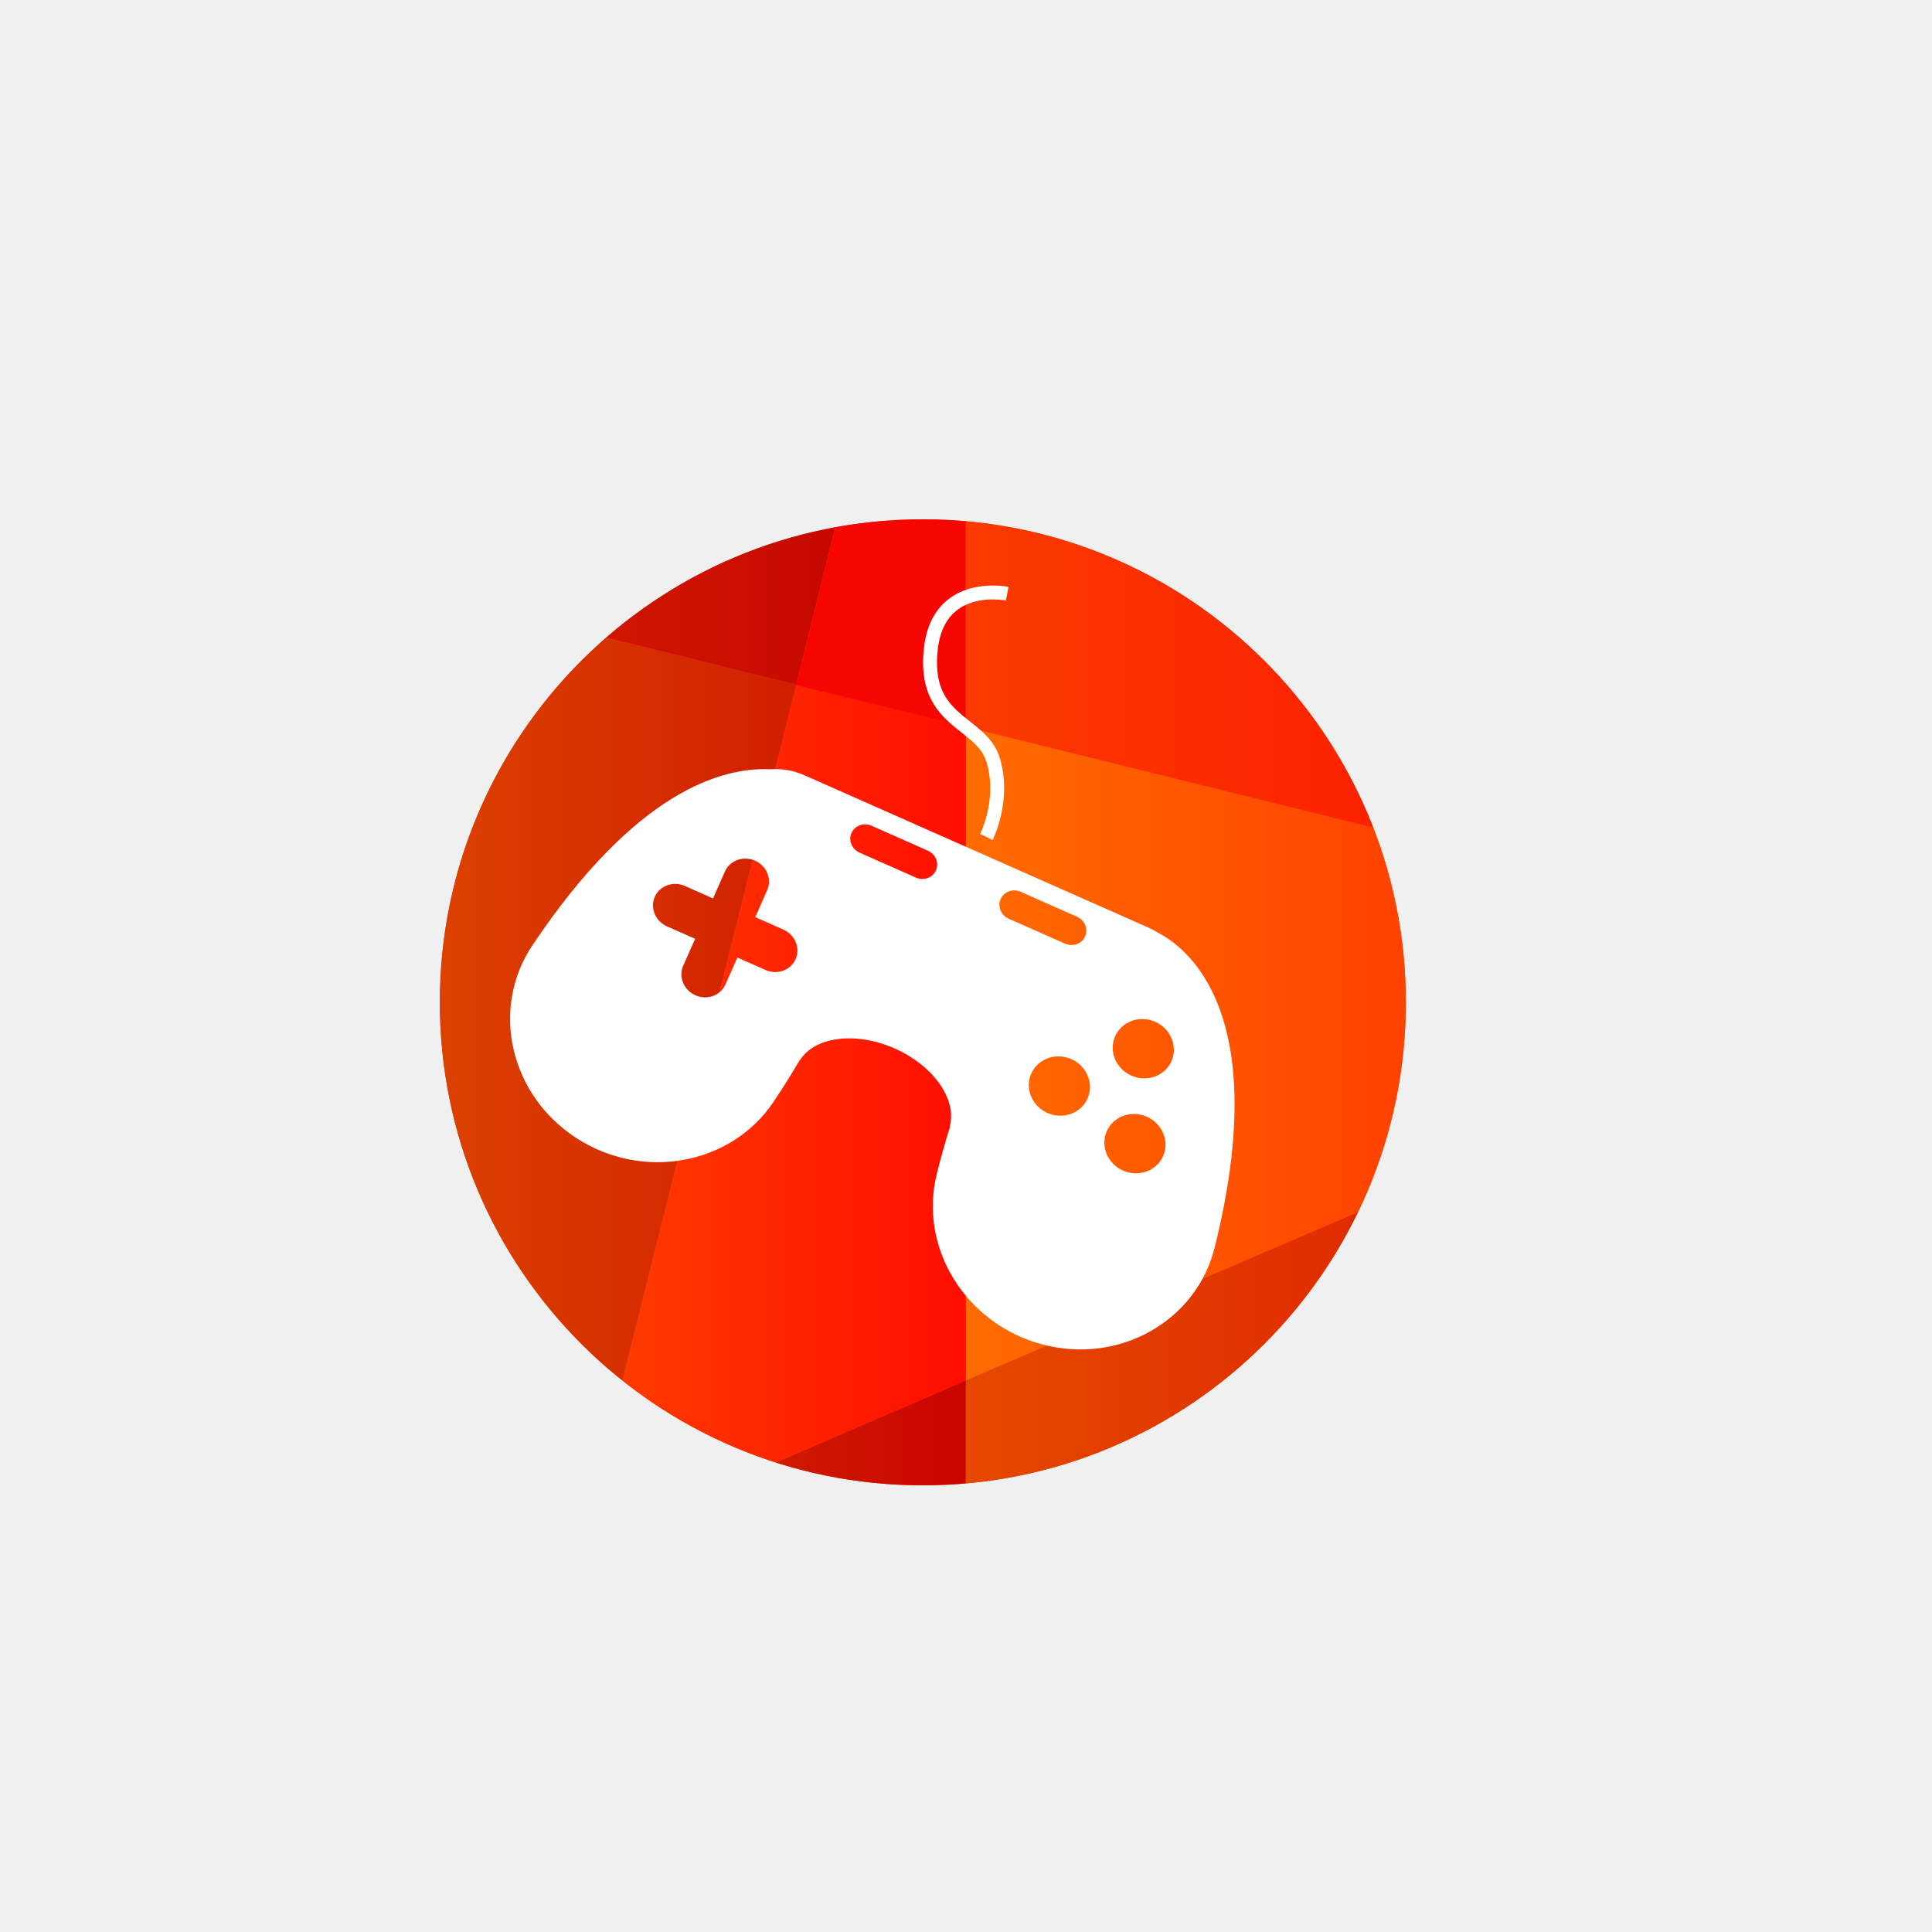
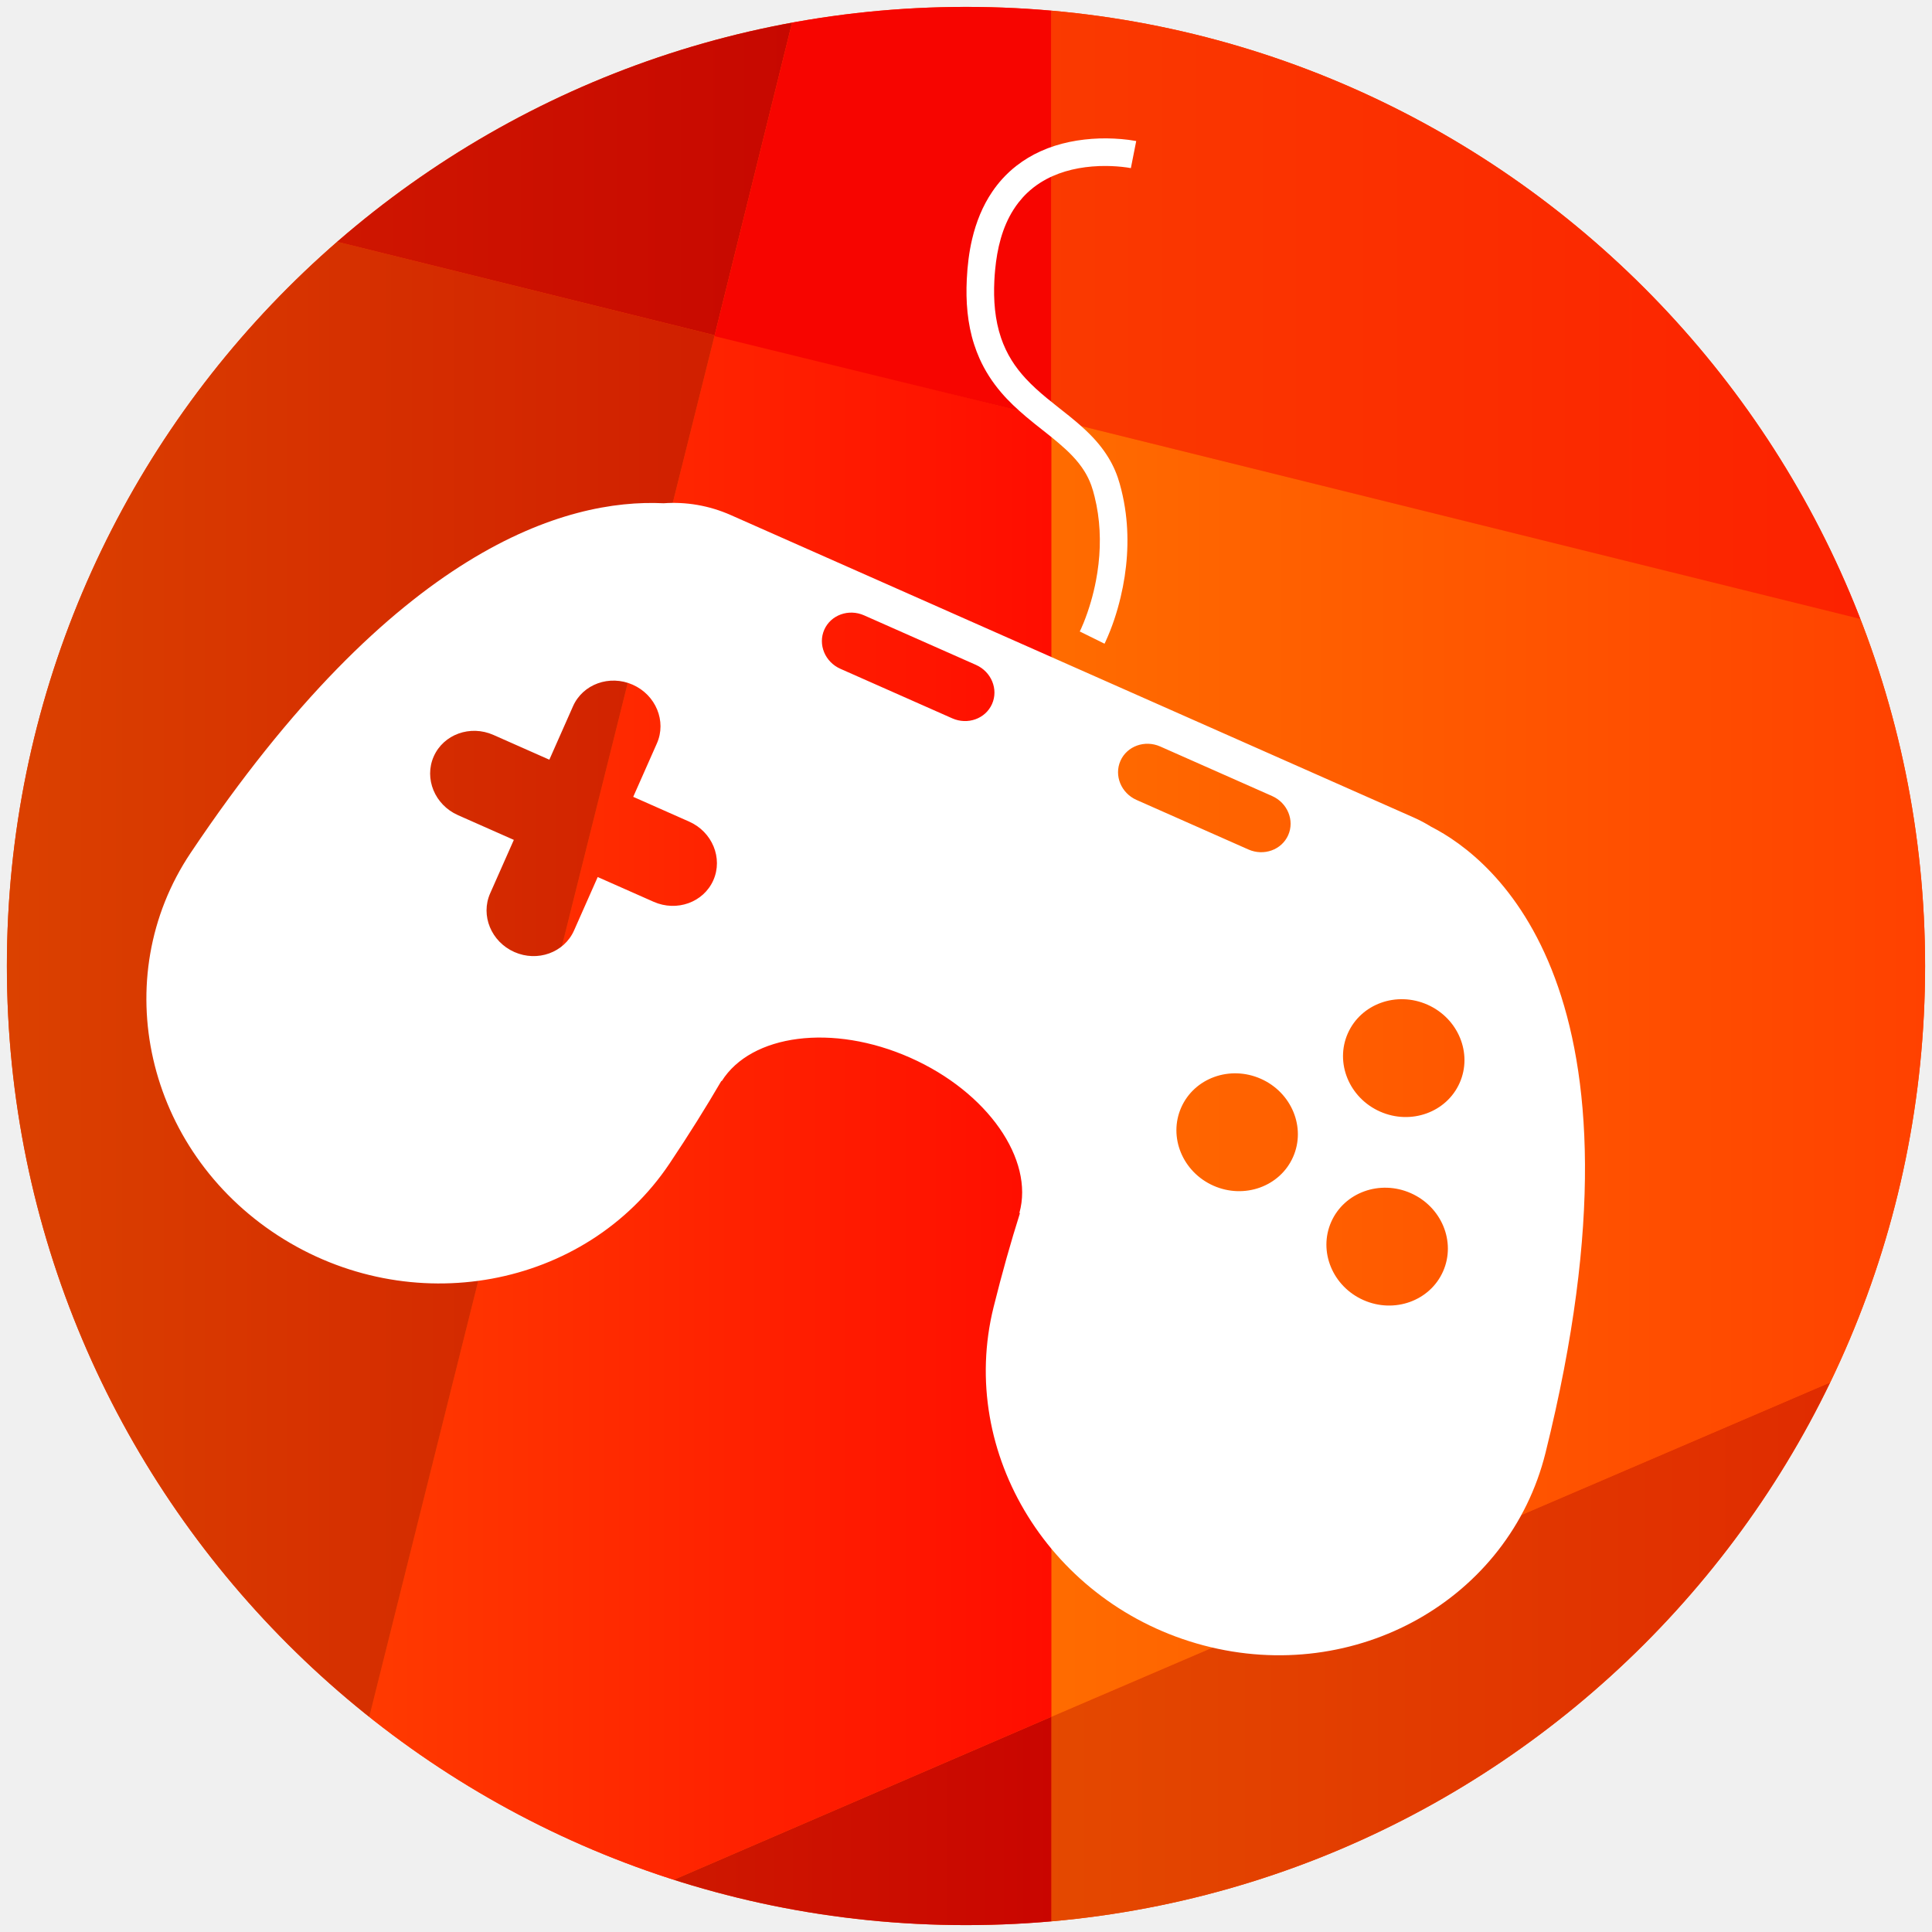
- <svg xmlns="http://www.w3.org/2000/svg" width="100%" height="100%" viewBox="0 0 278 278" version="1.1" xml:space="preserve" style="fill-rule:evenodd;clip-rule:evenodd;stroke-linejoin:round;stroke-miterlimit:1.414;">
-   <g transform="matrix(1,0,0,1,62.7902,74.2273)">
-     <g>
-       <g transform="matrix(1.20072,0,0,1.20072,-12.4807,-15.5314)">
-         <circle cx="68.693" cy="71.234" r="57.882" style="fill:rgb(255,76,0);" />
-       </g>
-       <g transform="matrix(2.18486,-2.6963e-33,1.2326e-32,2.18486,-255.998,-161.014)">
-         <clipPath id="_clip1">
-           <circle cx="149.207" cy="105.734" r="31.81" />
-         </clipPath>
-         <g clip-path="url(#_clip1)">
-           <path d="M152.038,130.635L152.038,166.937L215.645,103.331L152.038,130.635Z" style="fill:url(#_Linear2);fill-rule:nonzero;" />
-           <path d="M126.68,141.58L152.035,166.937L152.038,130.635L126.68,141.58Z" style="fill:url(#_Linear3);fill-rule:nonzero;" />
-           <path d="M152.038,130.635L215.645,103.33L152.038,87.58L152.038,130.635Z" style="fill:url(#_Linear4);fill-rule:nonzero;" />
-           <path d="M126.68,141.58L152.038,130.635L152.038,87.58L140.872,84.814L126.68,141.58Z" style="fill:url(#_Linear5);fill-rule:nonzero;" />
-           <path d="M88.43,103.33L126.68,141.58L140.872,84.814L113.679,78.081L88.43,103.33Z" style="fill:url(#_Linear6);fill-rule:nonzero;" />
-           <path d="M113.679,78.081L140.872,84.814L152.035,39.722L113.679,78.081Z" style="fill:url(#_Linear7);fill-rule:nonzero;" />
-           <path d="M140.864,84.843L152.038,87.58L152.035,39.722L140.864,84.843Z" style="fill:url(#_Linear8);fill-rule:nonzero;" />
-           <path d="M152.038,87.58L215.645,103.33L152.038,39.722L152.038,87.58Z" style="fill:url(#_Linear9);fill-rule:nonzero;" />
-         </g>
+ <svg xmlns="http://www.w3.org/2000/svg" width="100%" height="100%" viewBox="0 0 140 140" version="1.1" xml:space="preserve" style="fill-rule:evenodd;clip-rule:evenodd;stroke-linejoin:round;stroke-miterlimit:1.414;">
+   <g>
+     <g transform="matrix(1.20072,0,0,1.20072,-12.4807,-15.5314)">
+       <circle cx="68.693" cy="71.234" r="57.882" style="fill:rgb(255,76,0);" />
+     </g>
+     <g transform="matrix(2.18486,-2.6963e-33,1.2326e-32,2.18486,-255.998,-161.014)">
+       <clipPath id="_clip1">
+         <circle cx="149.207" cy="105.734" r="31.81" />
+       </clipPath>
+       <g clip-path="url(#_clip1)">
+         <path d="M152.038,130.635L152.038,166.937L215.645,103.331L152.038,130.635Z" style="fill:url(#_Linear2);fill-rule:nonzero;" />
+         <path d="M126.68,141.58L152.035,166.937L152.038,130.635L126.68,141.58Z" style="fill:url(#_Linear3);fill-rule:nonzero;" />
+         <path d="M152.038,130.635L215.645,103.33L152.038,87.58L152.038,130.635Z" style="fill:url(#_Linear4);fill-rule:nonzero;" />
+         <path d="M126.68,141.58L152.038,130.635L152.038,87.58L140.872,84.814L126.68,141.58Z" style="fill:url(#_Linear5);fill-rule:nonzero;" />
+         <path d="M88.43,103.33L126.68,141.58L140.872,84.814L113.679,78.081L88.43,103.33Z" style="fill:url(#_Linear6);fill-rule:nonzero;" />
+         <path d="M113.679,78.081L140.872,84.814L152.035,39.722L113.679,78.081Z" style="fill:url(#_Linear7);fill-rule:nonzero;" />
+         <path d="M140.864,84.843L152.038,87.58L152.035,39.722L140.864,84.843Z" style="fill:url(#_Linear8);fill-rule:nonzero;" />
+         <path d="M152.038,87.58L215.645,103.33L152.038,39.722L152.038,87.58Z" style="fill:url(#_Linear9);fill-rule:nonzero;" />
      </g>
    </g>
-     <g transform="matrix(1,0,0,1,-3,3.69131)">
-       <g transform="matrix(1.01302,0.448599,-0.428883,0.968495,27.7564,-26.8363)">
-         <path d="M41.048,42.539C42.329,41.826 43.804,41.42 45.373,41.42L94.206,41.42C94.65,41.42 95.086,41.452 95.512,41.515C100.086,41.775 113.547,45.344 118.932,77.51C120.635,87.684 113.758,97.326 103.585,99.029C93.411,100.732 83.769,93.855 82.065,83.682C81.676,81.355 81.375,79.155 81.154,77.077L81.114,77.077C80.591,73.328 76.021,70.393 70.468,70.393C64.915,70.393 60.345,73.328 59.822,77.077L59.795,77.077C59.574,79.155 59.273,81.355 58.884,83.682C57.18,93.855 47.538,100.732 37.364,99.029C27.191,97.326 20.314,87.684 22.017,77.51C26.157,52.781 35.07,44.954 41.048,42.539ZM47,61.748L47,57.748C47,56.092 45.656,54.748 44,54.748C42.344,54.748 41,56.092 41,57.748L41,61.748L37,61.748C35.344,61.748 34,63.092 34,64.748C34,66.403 35.344,67.747 37,67.748L41,67.748L41,71.748C41,73.403 42.344,74.748 44,74.748C45.656,74.748 47,73.403 47,71.748L47,67.748L51,67.748C52.656,67.747 54,66.403 54,64.748C54,63.092 52.656,61.748 51,61.748L47,61.748ZM104,65C106.208,65 108,66.792 108,69C108,71.208 106.208,73 104,73C101.792,73 100,71.208 100,69C100,66.792 101.792,65 104,65ZM92,62C94.208,62 96,63.792 96,66C96,68.208 94.208,70 92,70C89.792,70 88,68.208 88,66C88,63.792 89.792,62 92,62ZM100,52.748C102.208,52.748 104,54.54 104,56.748C104,58.955 102.208,60.748 100,60.748C97.792,60.748 96,58.955 96,56.748C96,54.54 97.792,52.748 100,52.748ZM66,46C66,44.896 65.104,44 64,44L56,44C54.896,44 54,44.896 54,46C54,47.104 54.896,48 56,48L64,48C65.104,48 66,47.104 66,46ZM85.185,44L77.185,44C76.081,44 75.185,44.896 75.185,46C75.185,47.104 76.081,48 77.185,48L85.185,48C86.288,48 87.185,47.104 87.185,46C87.185,44.896 86.288,44 85.185,44Z" style="fill:white;" />
-       </g>
-       <g transform="matrix(1,0,0,1,-4.8592,-3.48919)">
-         <path d="M88.074,9.825C88.772,9.837 89.47,9.887 90.158,10.012L90.194,10.019L89.806,11.981C89.713,11.963 89.619,11.948 89.525,11.934C89.036,11.865 88.544,11.832 88.05,11.825C87.699,11.82 87.347,11.834 86.997,11.863C85.685,11.972 84.371,12.321 83.251,13.032C82.904,13.252 82.577,13.507 82.279,13.791C82.058,14.003 81.852,14.232 81.664,14.474C81.535,14.639 81.414,14.811 81.302,14.988C80.475,16.29 80.114,17.824 79.971,19.343C79.946,19.608 79.926,19.874 79.913,20.14C79.845,21.536 79.949,22.962 80.402,24.292C80.595,24.857 80.851,25.399 81.166,25.905C81.46,26.378 81.805,26.817 82.183,27.226C83.133,28.255 84.272,29.085 85.359,29.959C85.534,30.103 85.709,30.247 85.882,30.393C86.302,30.753 86.711,31.127 87.089,31.532C87.616,32.099 88.081,32.726 88.437,33.415C88.603,33.736 88.745,34.069 88.862,34.412C88.961,34.702 89.042,34.998 89.116,35.295C89.256,35.856 89.362,36.424 89.435,36.997C89.693,39.024 89.537,41.093 89.063,43.077C88.801,44.177 88.445,45.262 87.971,46.29L87.93,46.376L87.897,46.443L86.103,45.557C86.137,45.488 86.17,45.419 86.202,45.35C86.266,45.207 86.327,45.063 86.386,44.919C86.78,43.937 87.077,42.917 87.276,41.878C87.583,40.277 87.655,38.624 87.418,37.007C87.357,36.594 87.277,36.184 87.176,35.779C87.106,35.5 87.03,35.22 86.931,34.949C86.803,34.6 86.639,34.266 86.443,33.95C85.955,33.164 85.285,32.512 84.585,31.916C84.02,31.434 83.431,30.982 82.851,30.52C82.635,30.345 82.419,30.168 82.206,29.99C81.567,29.448 80.953,28.877 80.409,28.24C79.771,27.495 79.234,26.666 78.835,25.769C78.689,25.441 78.563,25.106 78.452,24.765C77.958,23.249 77.838,21.627 77.916,20.042C77.964,19.061 78.077,18.08 78.303,17.123C78.589,15.905 79.059,14.722 79.766,13.685C79.983,13.365 80.221,13.061 80.48,12.774C80.799,12.421 81.149,12.096 81.525,11.804C82.059,11.388 82.645,11.039 83.263,10.759C84.603,10.152 86.067,9.88 87.532,9.83C87.712,9.826 87.893,9.824 88.074,9.825Z" style="fill:white;fill-rule:nonzero;" />
+   </g>
+   <g transform="matrix(1,0,0,1,-3,3.69131)">
+     <g id="Layer1">
+       <g>
+         <g transform="matrix(1.01302,0.448599,-0.428883,0.968495,27.7564,-26.8363)">
+           <path d="M41.048,42.539C42.329,41.826 43.804,41.42 45.373,41.42L94.206,41.42C94.65,41.42 95.086,41.452 95.512,41.515C100.086,41.775 113.547,45.344 118.932,77.51C120.635,87.684 113.758,97.326 103.585,99.029C93.411,100.732 83.769,93.855 82.065,83.682C81.676,81.355 81.375,79.155 81.154,77.077L81.114,77.077C80.591,73.328 76.021,70.393 70.468,70.393C64.915,70.393 60.345,73.328 59.822,77.077L59.795,77.077C59.574,79.155 59.273,81.355 58.884,83.682C57.18,93.855 47.538,100.732 37.364,99.029C27.191,97.326 20.314,87.684 22.017,77.51C26.157,52.781 35.07,44.954 41.048,42.539ZM47,61.748L47,57.748C47,56.092 45.656,54.748 44,54.748C42.344,54.748 41,56.092 41,57.748L41,61.748L37,61.748C35.344,61.748 34,63.092 34,64.748C34,66.403 35.344,67.747 37,67.748L41,67.748L41,71.748C41,73.403 42.344,74.748 44,74.748C45.656,74.748 47,73.403 47,71.748L47,67.748L51,67.748C52.656,67.747 54,66.403 54,64.748C54,63.092 52.656,61.748 51,61.748L47,61.748ZM104,65C106.208,65 108,66.792 108,69C108,71.208 106.208,73 104,73C101.792,73 100,71.208 100,69C100,66.792 101.792,65 104,65ZM92,62C94.208,62 96,63.792 96,66C96,68.208 94.208,70 92,70C89.792,70 88,68.208 88,66C88,63.792 89.792,62 92,62ZM100,52.748C102.208,52.748 104,54.54 104,56.748C104,58.955 102.208,60.748 100,60.748C97.792,60.748 96,58.955 96,56.748C96,54.54 97.792,52.748 100,52.748ZM66,46C66,44.896 65.104,44 64,44L56,44C54.896,44 54,44.896 54,46C54,47.104 54.896,48 56,48L64,48C65.104,48 66,47.104 66,46ZM85.185,44L77.185,44C76.081,44 75.185,44.896 75.185,46C75.185,47.104 76.081,48 77.185,48L85.185,48C86.288,48 87.185,47.104 87.185,46C87.185,44.896 86.288,44 85.185,44Z" style="fill:white;" />
+         </g>
+         <g transform="matrix(1,0,0,1,-4.8592,-3.48919)">
+           <path d="M88.074,9.825C88.772,9.837 89.47,9.887 90.158,10.012L90.194,10.019L89.806,11.981C89.713,11.963 89.619,11.948 89.525,11.934C89.036,11.865 88.544,11.832 88.05,11.825C87.699,11.82 87.347,11.834 86.997,11.863C85.685,11.972 84.371,12.321 83.251,13.032C82.904,13.252 82.577,13.507 82.279,13.791C82.058,14.003 81.852,14.232 81.664,14.474C81.535,14.639 81.414,14.811 81.302,14.988C80.475,16.29 80.114,17.824 79.971,19.343C79.946,19.608 79.926,19.874 79.913,20.14C79.845,21.536 79.949,22.962 80.402,24.292C80.595,24.857 80.851,25.399 81.166,25.905C81.46,26.378 81.805,26.817 82.183,27.226C83.133,28.255 84.272,29.085 85.359,29.959C85.534,30.103 85.709,30.247 85.882,30.393C86.302,30.753 86.711,31.127 87.089,31.532C87.616,32.099 88.081,32.726 88.437,33.415C88.603,33.736 88.745,34.069 88.862,34.412C88.961,34.702 89.042,34.998 89.116,35.295C89.256,35.856 89.362,36.424 89.435,36.997C89.693,39.024 89.537,41.093 89.063,43.077C88.801,44.177 88.445,45.262 87.971,46.29L87.93,46.376L87.897,46.443L86.103,45.557C86.137,45.488 86.17,45.419 86.202,45.35C86.266,45.207 86.327,45.063 86.386,44.919C86.78,43.937 87.077,42.917 87.276,41.878C87.583,40.277 87.655,38.624 87.418,37.007C87.357,36.594 87.277,36.184 87.176,35.779C87.106,35.5 87.03,35.22 86.931,34.949C86.803,34.6 86.639,34.266 86.443,33.95C85.955,33.164 85.285,32.512 84.585,31.916C84.02,31.434 83.431,30.982 82.851,30.52C82.635,30.345 82.419,30.168 82.206,29.99C81.567,29.448 80.953,28.877 80.409,28.24C79.771,27.495 79.234,26.666 78.835,25.769C78.689,25.441 78.563,25.106 78.452,24.765C77.958,23.249 77.838,21.627 77.916,20.042C77.964,19.061 78.077,18.08 78.303,17.123C78.589,15.905 79.059,14.722 79.766,13.685C79.983,13.365 80.221,13.061 80.48,12.774C80.799,12.421 81.149,12.096 81.525,11.804C82.059,11.388 82.645,11.039 83.263,10.759C84.603,10.152 86.067,9.88 87.532,9.83C87.712,9.826 87.893,9.824 88.074,9.825Z" style="fill:white;fill-rule:nonzero;" />
+         </g>
      </g>
    </g>
  </g>
  <defs>
    <linearGradient id="_Linear2" x1="0" y1="0" x2="1" y2="0" gradientUnits="userSpaceOnUse" gradientTransform="matrix(63.6074,0,0,63.6074,152.038,135.134)">
      <stop offset="0%" style="stop-color:rgb(228,73,0);stop-opacity:1" />
      <stop offset="100%" style="stop-color:rgb(218,0,0);stop-opacity:1" />
    </linearGradient>
    <linearGradient id="_Linear3" x1="0" y1="0" x2="1" y2="0" gradientUnits="userSpaceOnUse" gradientTransform="matrix(25.3584,0,0,25.3584,126.679,148.786)">
      <stop offset="0%" style="stop-color:rgb(212,45,0);stop-opacity:1" />
      <stop offset="100%" style="stop-color:rgb(201,5,0);stop-opacity:1" />
    </linearGradient>
    <linearGradient id="_Linear4" x1="0" y1="0" x2="1" y2="0" gradientUnits="userSpaceOnUse" gradientTransform="matrix(63.6074,0,0,63.6074,152.038,109.107)">
      <stop offset="0%" style="stop-color:rgb(255,108,0);stop-opacity:1" />
      <stop offset="100%" style="stop-color:rgb(255,13,0);stop-opacity:1" />
    </linearGradient>
    <linearGradient id="_Linear5" x1="0" y1="0" x2="1" y2="0" gradientUnits="userSpaceOnUse" gradientTransform="matrix(30.5244,0,0,30.5244,122.429,113.197)">
      <stop offset="0%" style="stop-color:rgb(255,72,0);stop-opacity:1" />
      <stop offset="100%" style="stop-color:rgb(255,11,0);stop-opacity:1" />
    </linearGradient>
    <linearGradient id="_Linear6" x1="0" y1="0" x2="1" y2="0" gradientUnits="userSpaceOnUse" gradientTransform="matrix(48.7745,0,0,48.7745,91.1792,109.83)">
      <stop offset="0%" style="stop-color:rgb(231,104,0);stop-opacity:1" />
      <stop offset="100%" style="stop-color:rgb(209,32,0);stop-opacity:1" />
    </linearGradient>
    <linearGradient id="_Linear7" x1="0" y1="0" x2="1" y2="0" gradientUnits="userSpaceOnUse" gradientTransform="matrix(38.3564,0,0,38.3564,113.679,62.2686)">
      <stop offset="0%" style="stop-color:rgb(214,36,0);stop-opacity:1" />
      <stop offset="100%" style="stop-color:rgb(195,0,0);stop-opacity:1" />
    </linearGradient>
    <linearGradient id="_Linear8" x1="0" y1="0" x2="1" y2="0" gradientUnits="userSpaceOnUse" gradientTransform="matrix(11.1729,0,0,11.1729,140.865,63.6509)">
      <stop offset="0%" style="stop-color:rgb(247,5,0);stop-opacity:1" />
      <stop offset="100%" style="stop-color:rgb(247,5,0);stop-opacity:1" />
    </linearGradient>
    <linearGradient id="_Linear9" x1="0" y1="0" x2="1" y2="0" gradientUnits="userSpaceOnUse" gradientTransform="matrix(63.6074,0,0,63.6074,152.038,71.5259)">
      <stop offset="0%" style="stop-color:rgb(250,58,0);stop-opacity:1" />
      <stop offset="100%" style="stop-color:rgb(255,0,0);stop-opacity:1" />
    </linearGradient>
  </defs>
</svg>
